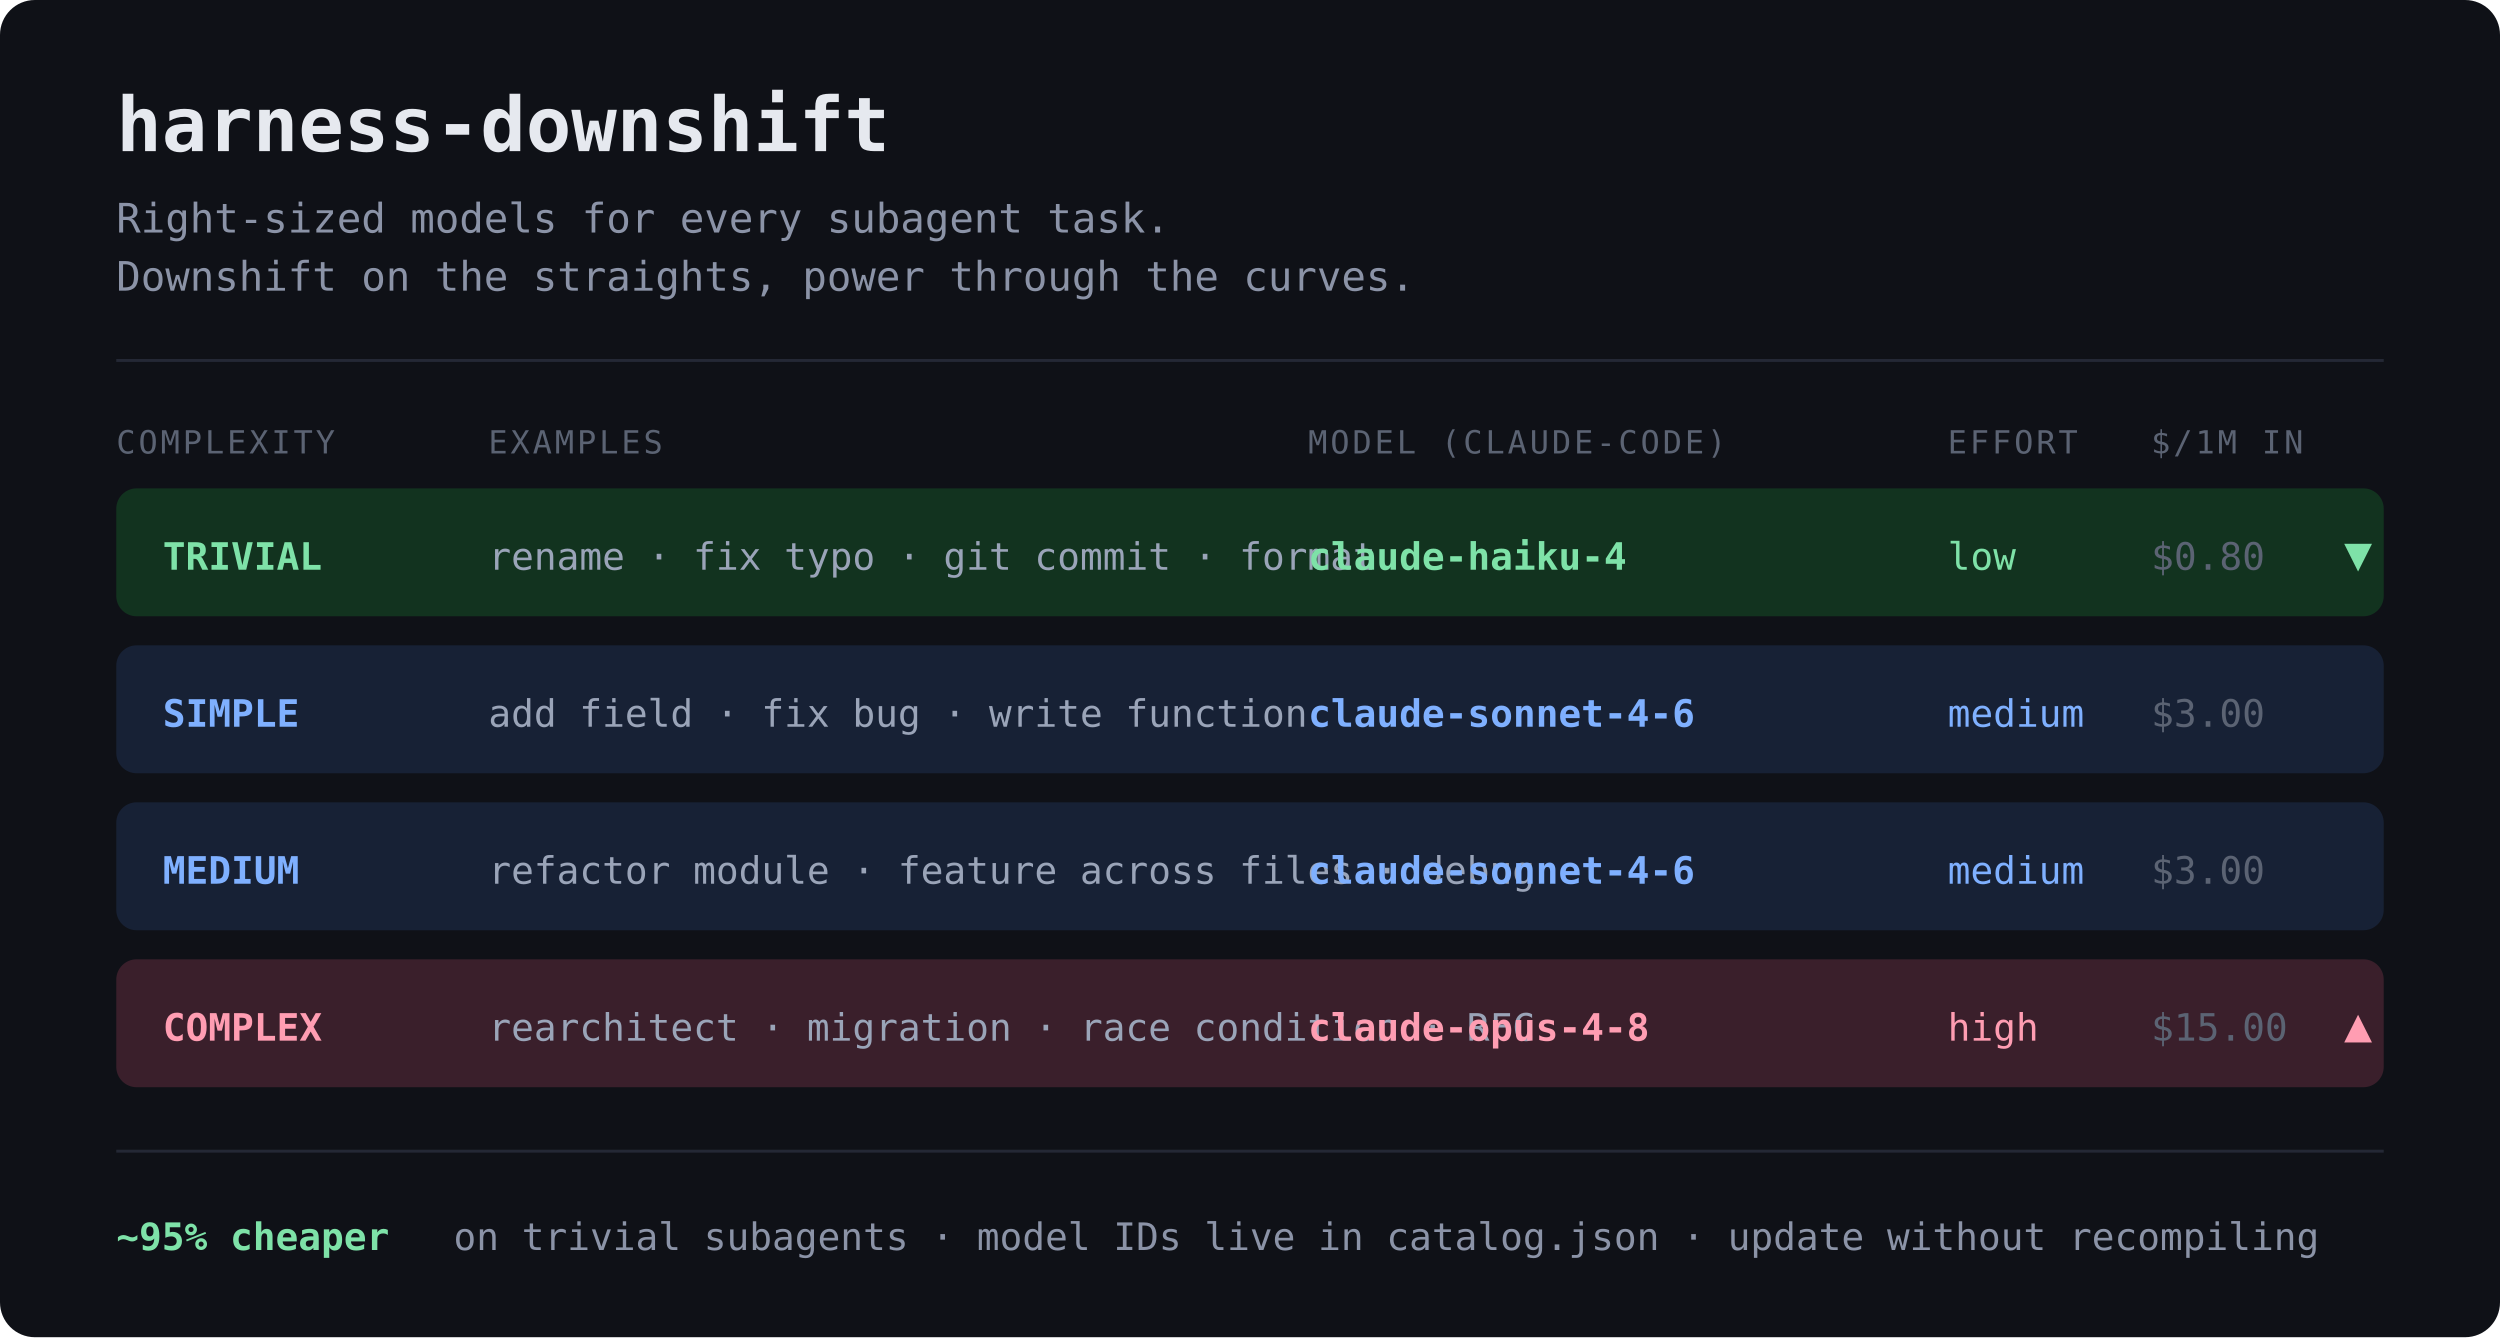
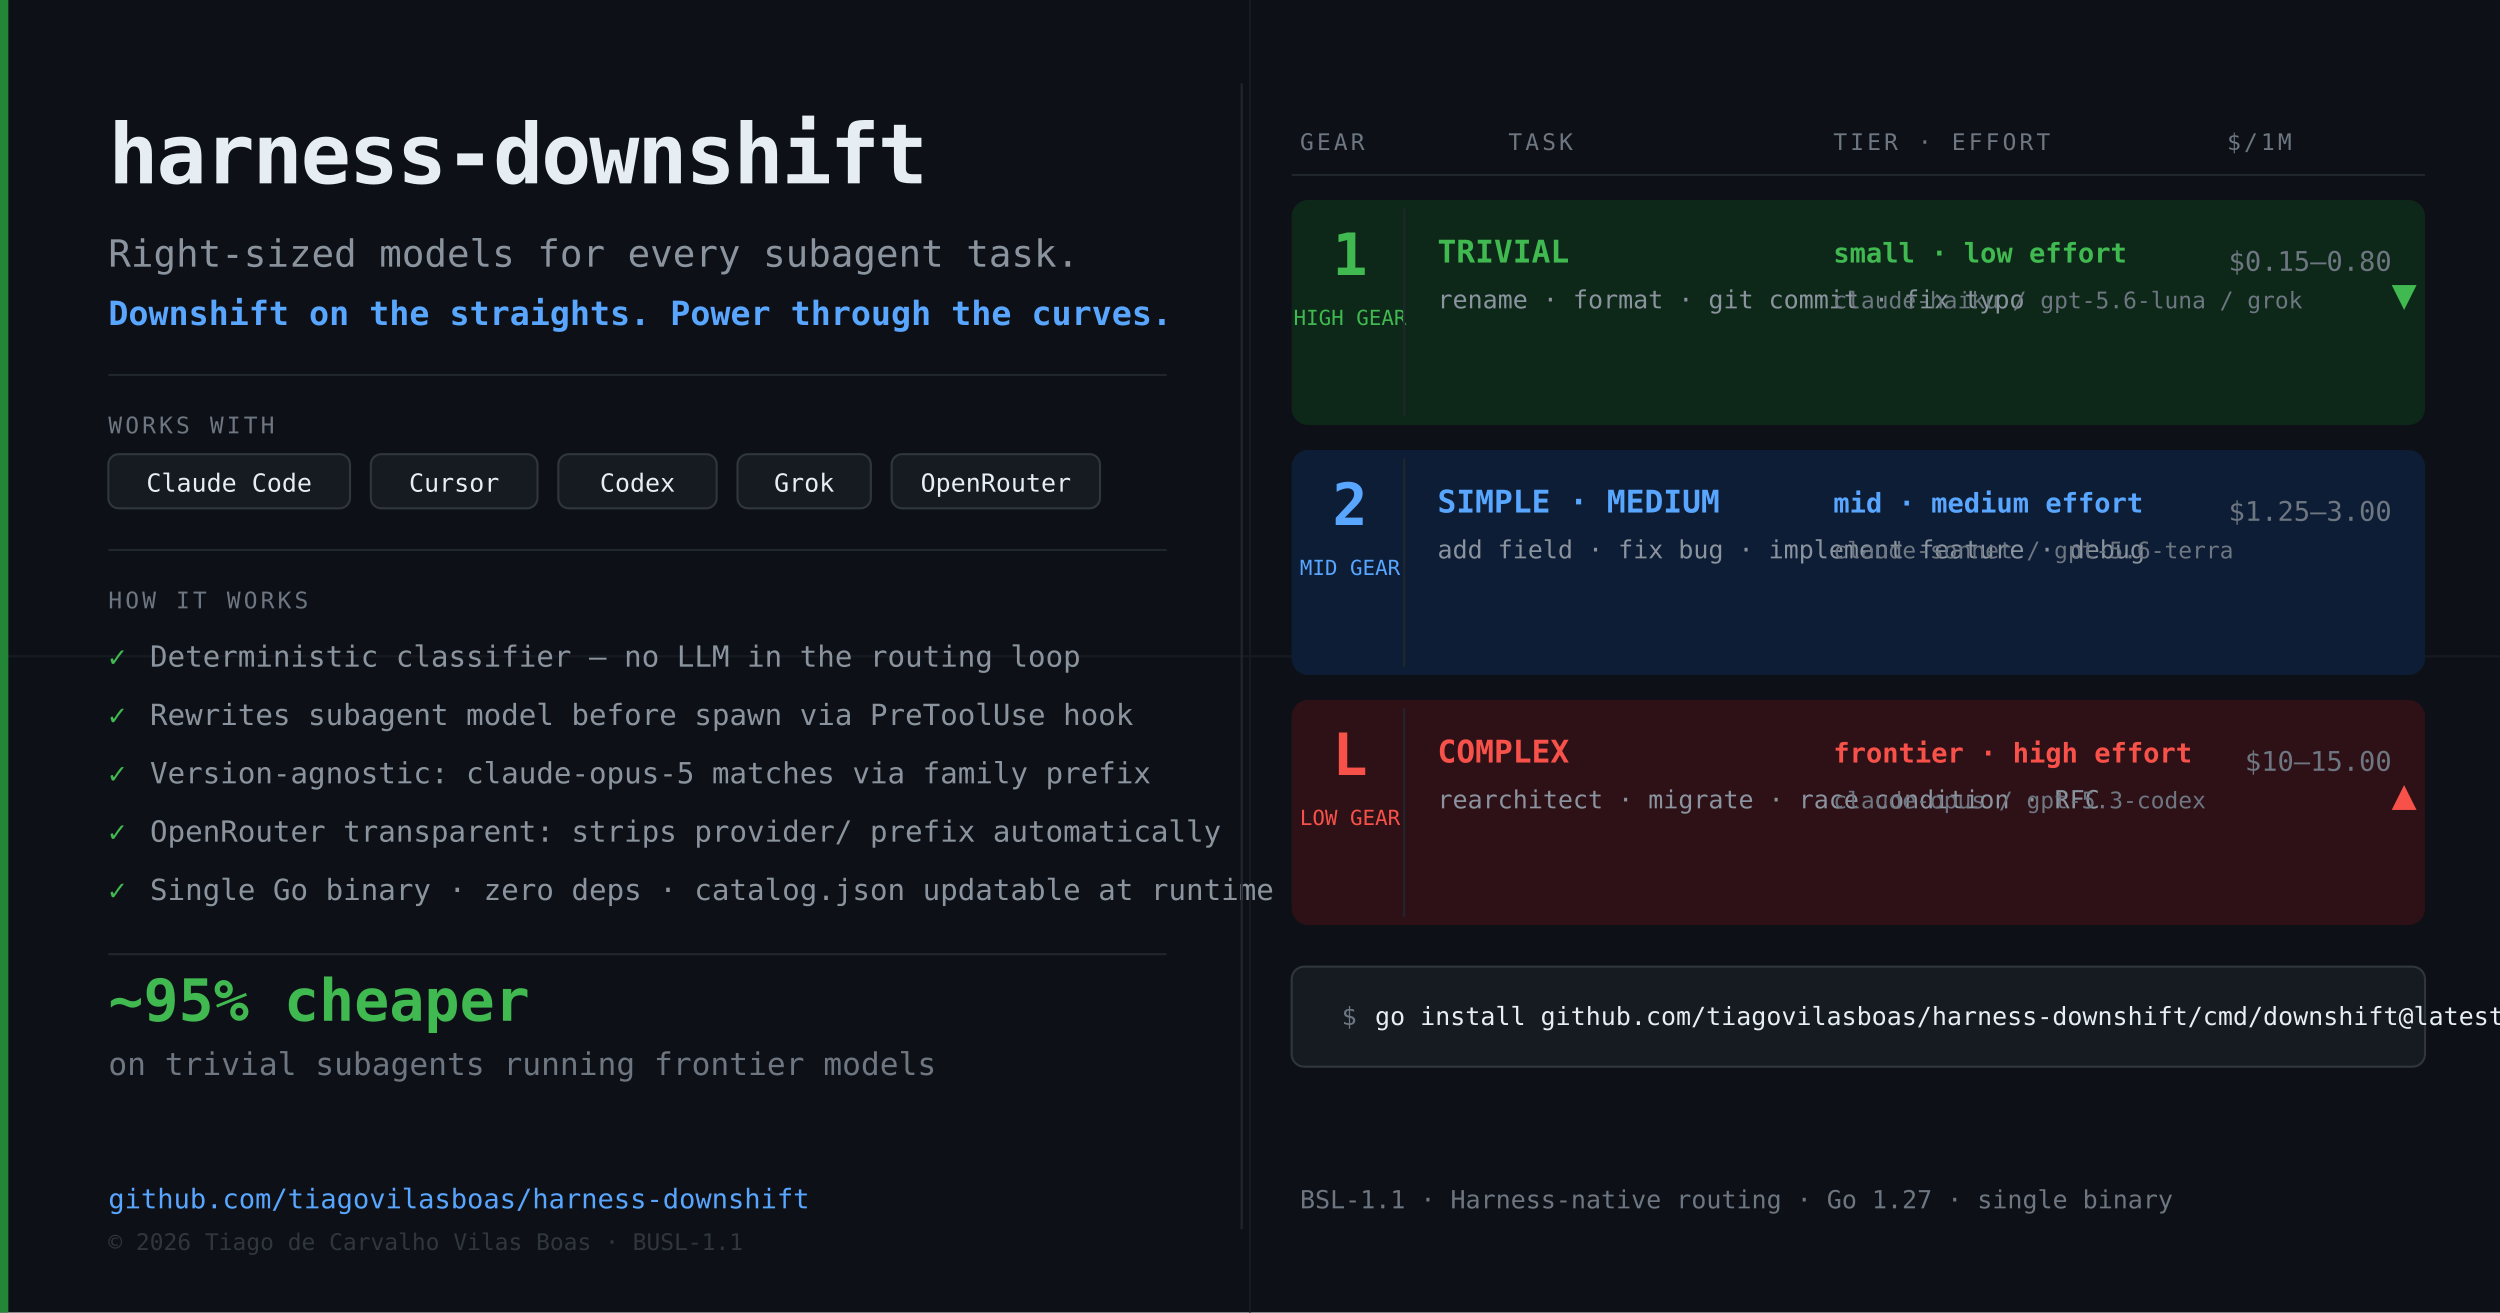
- <svg xmlns="http://www.w3.org/2000/svg" width="860" height="460" viewBox="0 0 860 460" font-family="'SF Mono', 'Fira Code', 'Cascadia Code', ui-monospace, monospace">
-   <rect width="860" height="460" rx="12" fill="#0f1117" />
-   <text x="40" y="52" fill="#e6e9ef" font-size="26" font-weight="700">harness-downshift</text>
-   <text x="40" y="80" fill="#8b93a7" font-size="14">Right-sized models for every subagent task.</text>
-   <text x="40" y="100" fill="#8b93a7" font-size="14">Downshift on the straights, power through the curves.</text>
-   <line x1="40" y1="124" x2="820" y2="124" stroke="#242835" stroke-width="1" />
-   <text x="40" y="156" fill="#5b6373" font-size="11" letter-spacing="1">COMPLEXITY</text>
-   <text x="168" y="156" fill="#5b6373" font-size="11" letter-spacing="1">EXAMPLES</text>
-   <text x="450" y="156" fill="#5b6373" font-size="11" letter-spacing="1">MODEL (CLAUDE-CODE)</text>
-   <text x="670" y="156" fill="#5b6373" font-size="11" letter-spacing="1">EFFORT</text>
-   <text x="740" y="156" fill="#5b6373" font-size="11" letter-spacing="1">$/1M IN</text>
-   <g font-size="13">
-     <rect x="40" y="168" width="780" height="44" rx="7" fill="#12331f" />
-     <text x="56" y="196" fill="#7ee2a8" font-weight="700">TRIVIAL</text>
-     <text x="168" y="196" fill="#9aa4b8">rename · fix typo · git commit · format</text>
-     <text x="450" y="196" fill="#7ee2a8" font-weight="600">claude-haiku-4</text>
-     <text x="670" y="196" fill="#7ee2a8">low</text>
-     <text x="740" y="196" fill="#5b6373">$0.80</text>
-     <text x="816" y="196" fill="#7ee2a8" text-anchor="end" font-size="16">▼</text>
-   </g>
-   <g font-size="13">
-     <rect x="40" y="222" width="780" height="44" rx="7" fill="#172135" />
-     <text x="56" y="250" fill="#7fb0ff" font-weight="700">SIMPLE</text>
-     <text x="168" y="250" fill="#9aa4b8">add field · fix bug · write function</text>
-     <text x="450" y="250" fill="#7fb0ff" font-weight="600">claude-sonnet-4-6</text>
-     <text x="670" y="250" fill="#7fb0ff">medium</text>
-     <text x="740" y="250" fill="#5b6373">$3.00</text>
-   </g>
-   <g font-size="13">
-     <rect x="40" y="276" width="780" height="44" rx="7" fill="#172135" />
-     <text x="56" y="304" fill="#7fb0ff" font-weight="700">MEDIUM</text>
-     <text x="168" y="304" fill="#9aa4b8">refactor module · feature across files · debug</text>
-     <text x="450" y="304" fill="#7fb0ff" font-weight="600">claude-sonnet-4-6</text>
-     <text x="670" y="304" fill="#7fb0ff">medium</text>
-     <text x="740" y="304" fill="#5b6373">$3.00</text>
-   </g>
-   <g font-size="13">
-     <rect x="40" y="330" width="780" height="44" rx="7" fill="#3a1f2b" />
-     <text x="56" y="358" fill="#ff9db2" font-weight="700">COMPLEX</text>
-     <text x="168" y="358" fill="#9aa4b8">rearchitect · migration · race condition · RFC</text>
-     <text x="450" y="358" fill="#ff9db2" font-weight="600">claude-opus-4-8</text>
-     <text x="670" y="358" fill="#ff9db2">high</text>
-     <text x="740" y="358" fill="#5b6373">$15.00</text>
-     <text x="816" y="358" fill="#ff9db2" text-anchor="end" font-size="16">▲</text>
-   </g>
-   <line x1="40" y1="396" x2="820" y2="396" stroke="#242835" stroke-width="1" />
-   <text x="40" y="430" fill="#7ee2a8" font-size="13" font-weight="700">~95% cheaper</text>
-   <text x="156" y="430" fill="#8b93a7" font-size="13">on trivial subagents · model IDs live in catalog.json · update without recompiling</text>
+ <svg xmlns="http://www.w3.org/2000/svg" width="1200" height="630" viewBox="0 0 1200 630" font-family="'SF Mono', 'Fira Code', 'Cascadia Code', ui-monospace, monospace">
+   <rect width="1200" height="630" fill="#0d1117" />
+   <line x1="0" y1="315" x2="1200" y2="315" stroke="#161b22" stroke-width="1" />
+   <line x1="600" y1="0" x2="600" y2="630" stroke="#161b22" stroke-width="1" />
+   <rect x="0" y="0" width="4" height="630" fill="#238636" />
+   <text x="52" y="88" fill="#e6edf3" font-size="40" font-weight="700" letter-spacing="-1">harness-downshift</text>
+   <text x="52" y="128" fill="#8b949e" font-size="18">Right-sized models for every subagent task.</text>
+   <text x="52" y="156" fill="#58a6ff" font-size="16" font-weight="600">Downshift on the straights. Power through the curves.</text>
+   <line x1="52" y1="180" x2="560" y2="180" stroke="#21262d" stroke-width="1" />
+   <text x="52" y="208" fill="#6e7681" font-size="11" letter-spacing="1.5">WORKS WITH</text>
+   <rect x="52" y="218" width="116" height="26" rx="5" fill="#161b22" stroke="#30363d" stroke-width="1" />
+   <text x="110" y="236" fill="#e6edf3" font-size="12" text-anchor="middle">Claude Code</text>
+   <rect x="178" y="218" width="80" height="26" rx="5" fill="#161b22" stroke="#30363d" stroke-width="1" />
+   <text x="218" y="236" fill="#e6edf3" font-size="12" text-anchor="middle">Cursor</text>
+   <rect x="268" y="218" width="76" height="26" rx="5" fill="#161b22" stroke="#30363d" stroke-width="1" />
+   <text x="306" y="236" fill="#e6edf3" font-size="12" text-anchor="middle">Codex</text>
+   <rect x="354" y="218" width="64" height="26" rx="5" fill="#161b22" stroke="#30363d" stroke-width="1" />
+   <text x="386" y="236" fill="#e6edf3" font-size="12" text-anchor="middle">Grok</text>
+   <rect x="428" y="218" width="100" height="26" rx="5" fill="#161b22" stroke="#30363d" stroke-width="1" />
+   <text x="478" y="236" fill="#e6edf3" font-size="12" text-anchor="middle">OpenRouter</text>
+   <line x1="52" y1="264" x2="560" y2="264" stroke="#21262d" stroke-width="1" />
+   <text x="52" y="292" fill="#6e7681" font-size="11" letter-spacing="1.5">HOW IT WORKS</text>
+   <text x="52" y="320" fill="#3fb950" font-size="14">✓</text>
+   <text x="72" y="320" fill="#8b949e" font-size="14">Deterministic classifier — no LLM in the routing loop</text>
+   <text x="52" y="348" fill="#3fb950" font-size="14">✓</text>
+   <text x="72" y="348" fill="#8b949e" font-size="14">Rewrites subagent model before spawn via PreToolUse hook</text>
+   <text x="52" y="376" fill="#3fb950" font-size="14">✓</text>
+   <text x="72" y="376" fill="#8b949e" font-size="14">Version-agnostic: claude-opus-5 matches via family prefix</text>
+   <text x="52" y="404" fill="#3fb950" font-size="14">✓</text>
+   <text x="72" y="404" fill="#8b949e" font-size="14">OpenRouter transparent: strips provider/ prefix automatically</text>
+   <text x="52" y="432" fill="#3fb950" font-size="14">✓</text>
+   <text x="72" y="432" fill="#8b949e" font-size="14">Single Go binary · zero deps · catalog.json updatable at runtime</text>
+   <line x1="52" y1="458" x2="560" y2="458" stroke="#21262d" stroke-width="1" />
+   <text x="52" y="490" fill="#3fb950" font-size="28" font-weight="700">~95% cheaper</text>
+   <text x="52" y="516" fill="#6e7681" font-size="15">on trivial subagents running frontier models</text>
+   <text x="52" y="580" fill="#58a6ff" font-size="13">github.com/tiagovilasboas/harness-downshift</text>
+   <text x="52" y="600" fill="#30363d" font-size="11">© 2026 Tiago de Carvalho Vilas Boas · BUSL-1.1</text>
+   <line x1="596" y1="40" x2="596" y2="590" stroke="#21262d" stroke-width="1" />
+   <text x="624" y="72" fill="#6e7681" font-size="11" letter-spacing="1.5">GEAR</text>
+   <text x="724" y="72" fill="#6e7681" font-size="11" letter-spacing="1.5">TASK</text>
+   <text x="880" y="72" fill="#6e7681" font-size="11" letter-spacing="1.5">TIER · EFFORT</text>
+   <text x="1100" y="72" fill="#6e7681" font-size="11" letter-spacing="1.5" text-anchor="end">$/1M</text>
+   <line x1="620" y1="84" x2="1164" y2="84" stroke="#21262d" stroke-width="1" />
+   <rect x="620" y="96" width="544" height="108" rx="8" fill="#0d2818" />
+   <text x="648" y="132" fill="#3fb950" font-size="28" font-weight="700" text-anchor="middle">1</text>
+   <text x="648" y="156" fill="#3fb950" font-size="10" text-anchor="middle">HIGH GEAR</text>
+   <line x1="674" y1="100" x2="674" y2="200" stroke="#21262d" stroke-width="1" />
+   <text x="690" y="126" fill="#3fb950" font-size="15" font-weight="700">TRIVIAL</text>
+   <text x="690" y="148" fill="#8b949e" font-size="12">rename · format · git commit · fix typo</text>
+   <text x="880" y="126" fill="#3fb950" font-size="13" font-weight="600">small · low effort</text>
+   <text x="880" y="148" fill="#6e7681" font-size="11">claude-haiku / gpt-5.6-luna / grok</text>
+   <text x="1148" y="130" fill="#6e7681" font-size="13" text-anchor="end">$0.15–0.80</text>
+   <text x="1160" y="148" fill="#3fb950" font-size="20" text-anchor="end">▼</text>
+   <rect x="620" y="216" width="544" height="108" rx="8" fill="#0d1d35" />
+   <text x="648" y="252" fill="#58a6ff" font-size="28" font-weight="700" text-anchor="middle">2</text>
+   <text x="648" y="276" fill="#58a6ff" font-size="10" text-anchor="middle">MID GEAR</text>
+   <line x1="674" y1="220" x2="674" y2="320" stroke="#21262d" stroke-width="1" />
+   <text x="690" y="246" fill="#58a6ff" font-size="15" font-weight="700">SIMPLE · MEDIUM</text>
+   <text x="690" y="268" fill="#8b949e" font-size="12">add field · fix bug · implement feature · debug</text>
+   <text x="880" y="246" fill="#58a6ff" font-size="13" font-weight="600">mid · medium effort</text>
+   <text x="880" y="268" fill="#6e7681" font-size="11">claude-sonnet / gpt-5.6-terra</text>
+   <text x="1148" y="250" fill="#6e7681" font-size="13" text-anchor="end">$1.25–3.00</text>
+   <rect x="620" y="336" width="544" height="108" rx="8" fill="#2d1117" />
+   <text x="648" y="372" fill="#f85149" font-size="28" font-weight="700" text-anchor="middle">L</text>
+   <text x="648" y="396" fill="#f85149" font-size="10" text-anchor="middle">LOW GEAR</text>
+   <line x1="674" y1="340" x2="674" y2="440" stroke="#21262d" stroke-width="1" />
+   <text x="690" y="366" fill="#f85149" font-size="15" font-weight="700">COMPLEX</text>
+   <text x="690" y="388" fill="#8b949e" font-size="12">rearchitect · migrate · race condition · RFC</text>
+   <text x="880" y="366" fill="#f85149" font-size="13" font-weight="600">frontier · high effort</text>
+   <text x="880" y="388" fill="#6e7681" font-size="11">claude-opus / gpt-5.3-codex</text>
+   <text x="1148" y="370" fill="#6e7681" font-size="13" text-anchor="end">$10–15.00</text>
+   <text x="1160" y="388" fill="#f85149" font-size="20" text-anchor="end">▲</text>
+   <rect x="620" y="464" width="544" height="48" rx="6" fill="#161b22" stroke="#30363d" stroke-width="1" />
+   <text x="644" y="492" fill="#6e7681" font-size="12">$</text>
+   <text x="660" y="492" fill="#e6edf3" font-size="12">go install github.com/tiagovilasboas/harness-downshift/cmd/downshift@latest</text>
+   <text x="624" y="580" fill="#6e7681" font-size="12">BSL-1.1 · Harness-native routing · Go 1.27 · single binary</text>
</svg>
